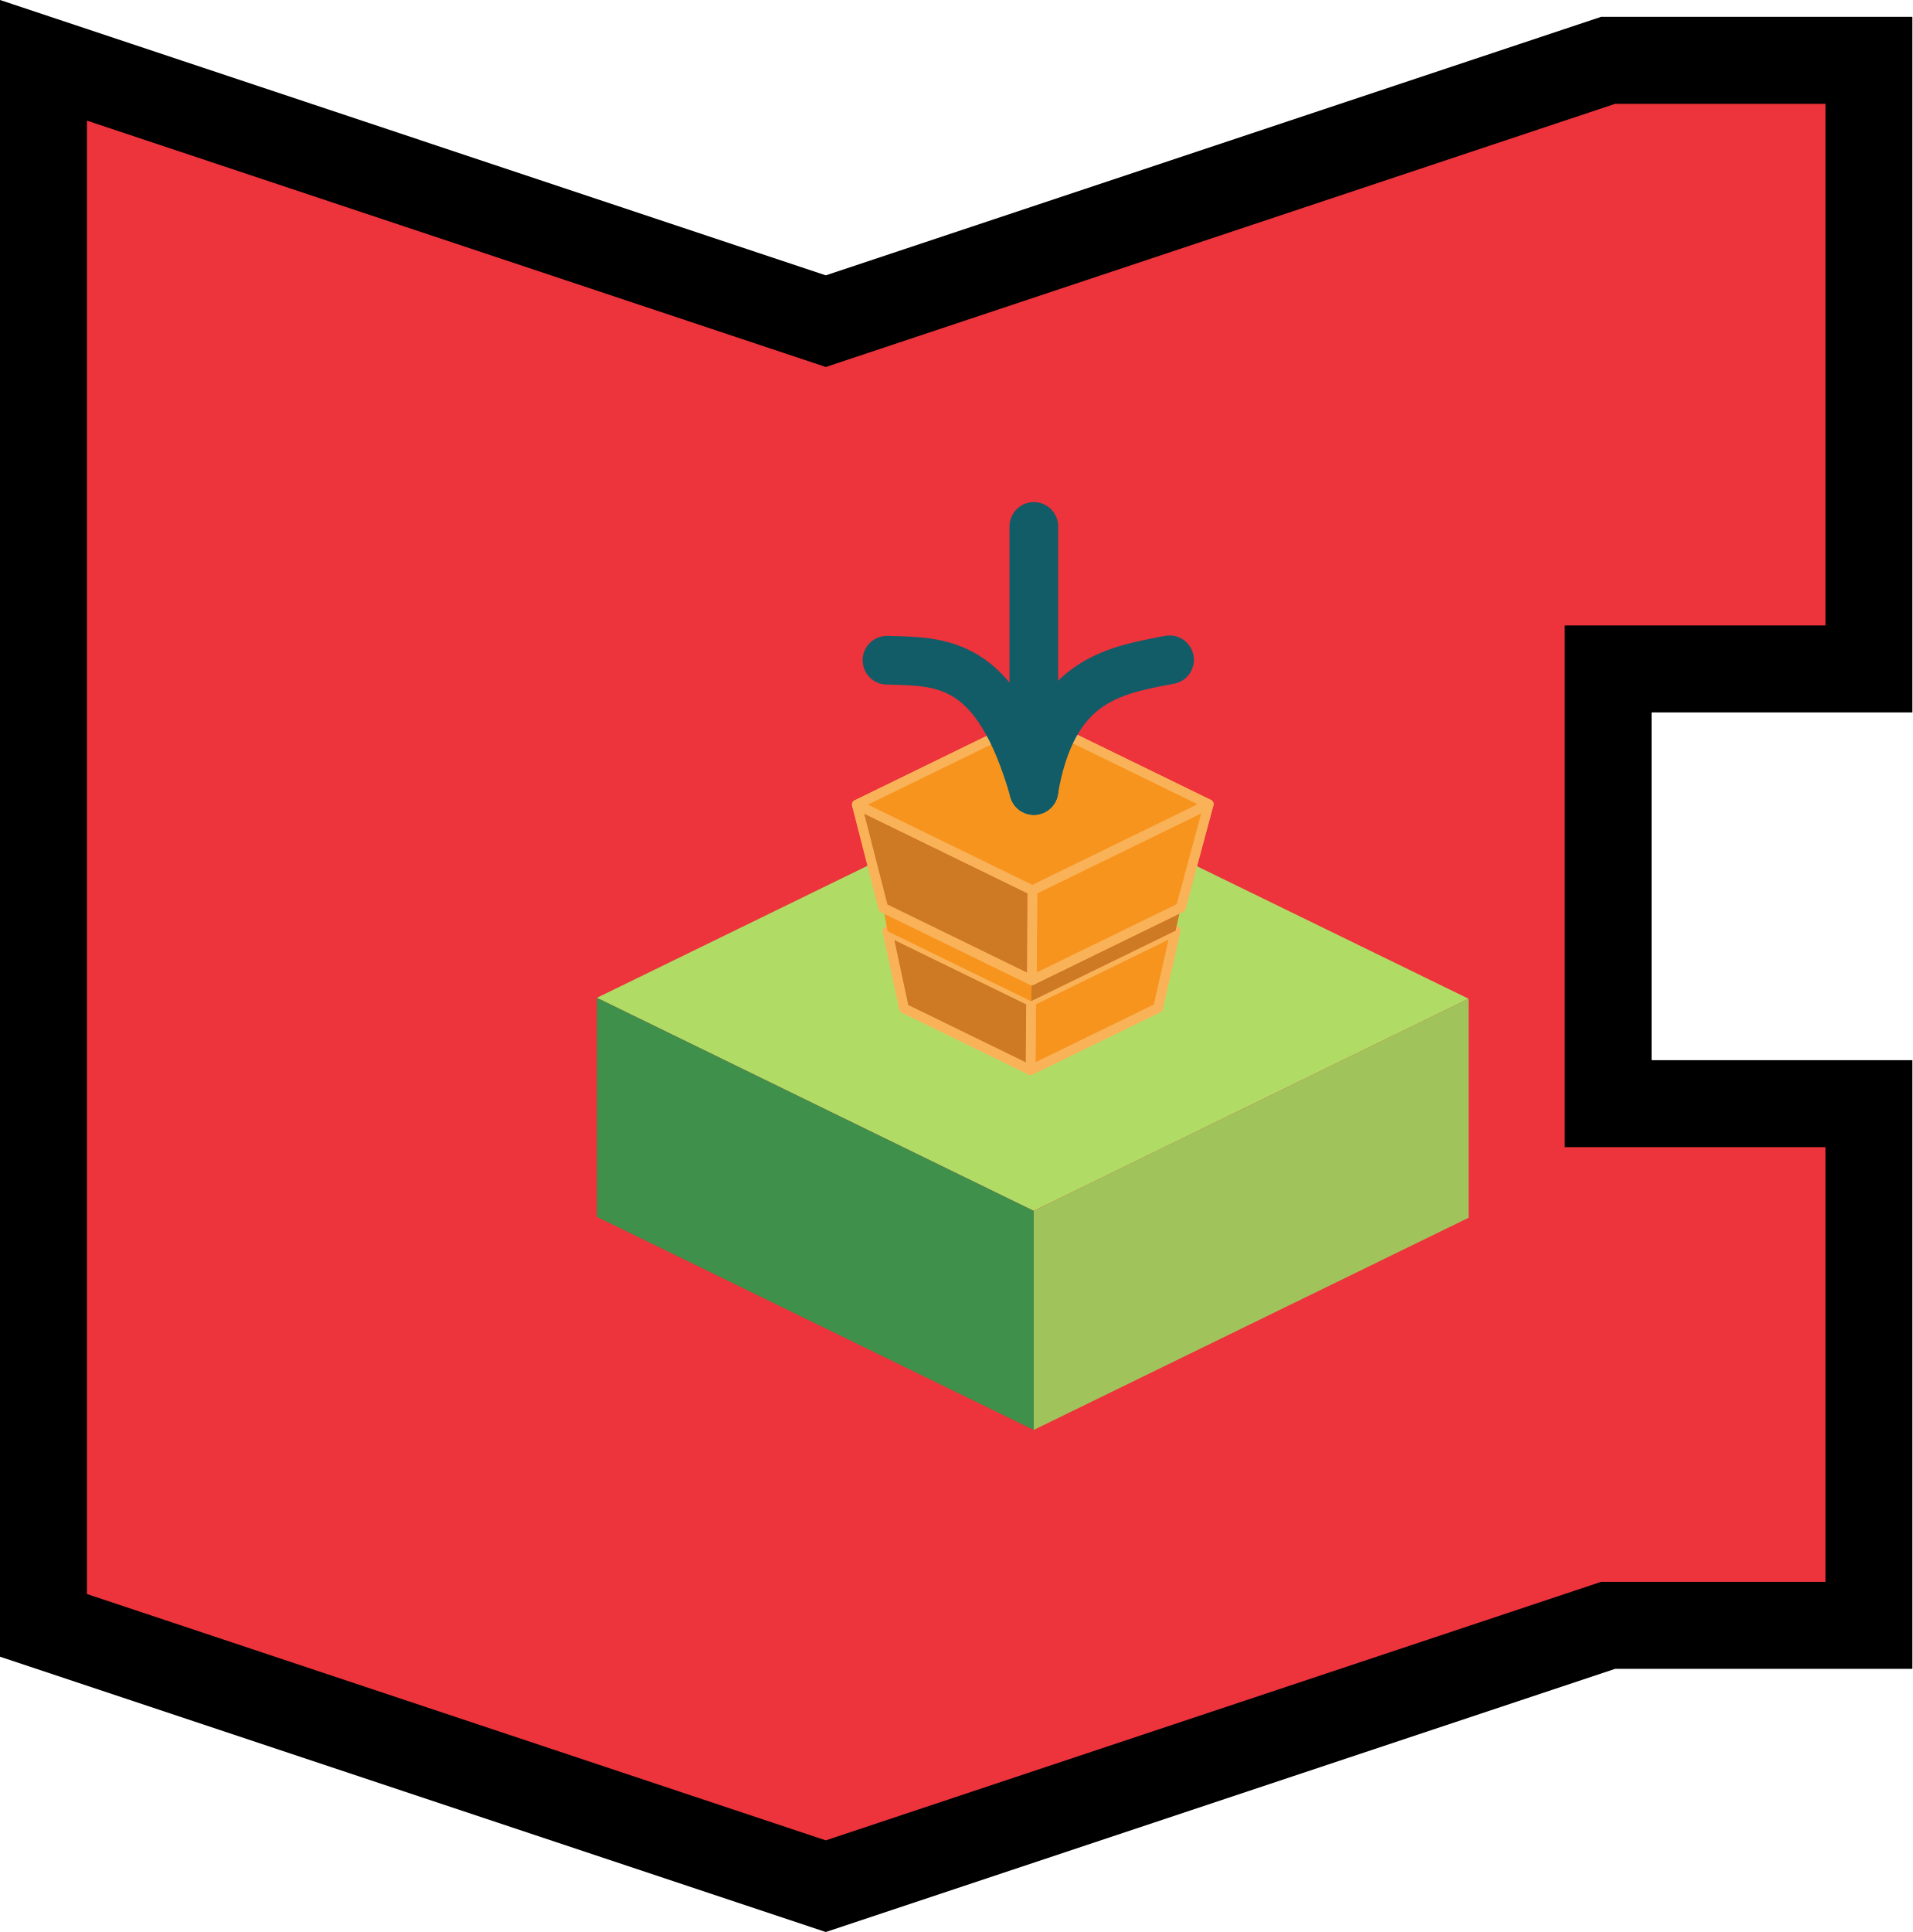
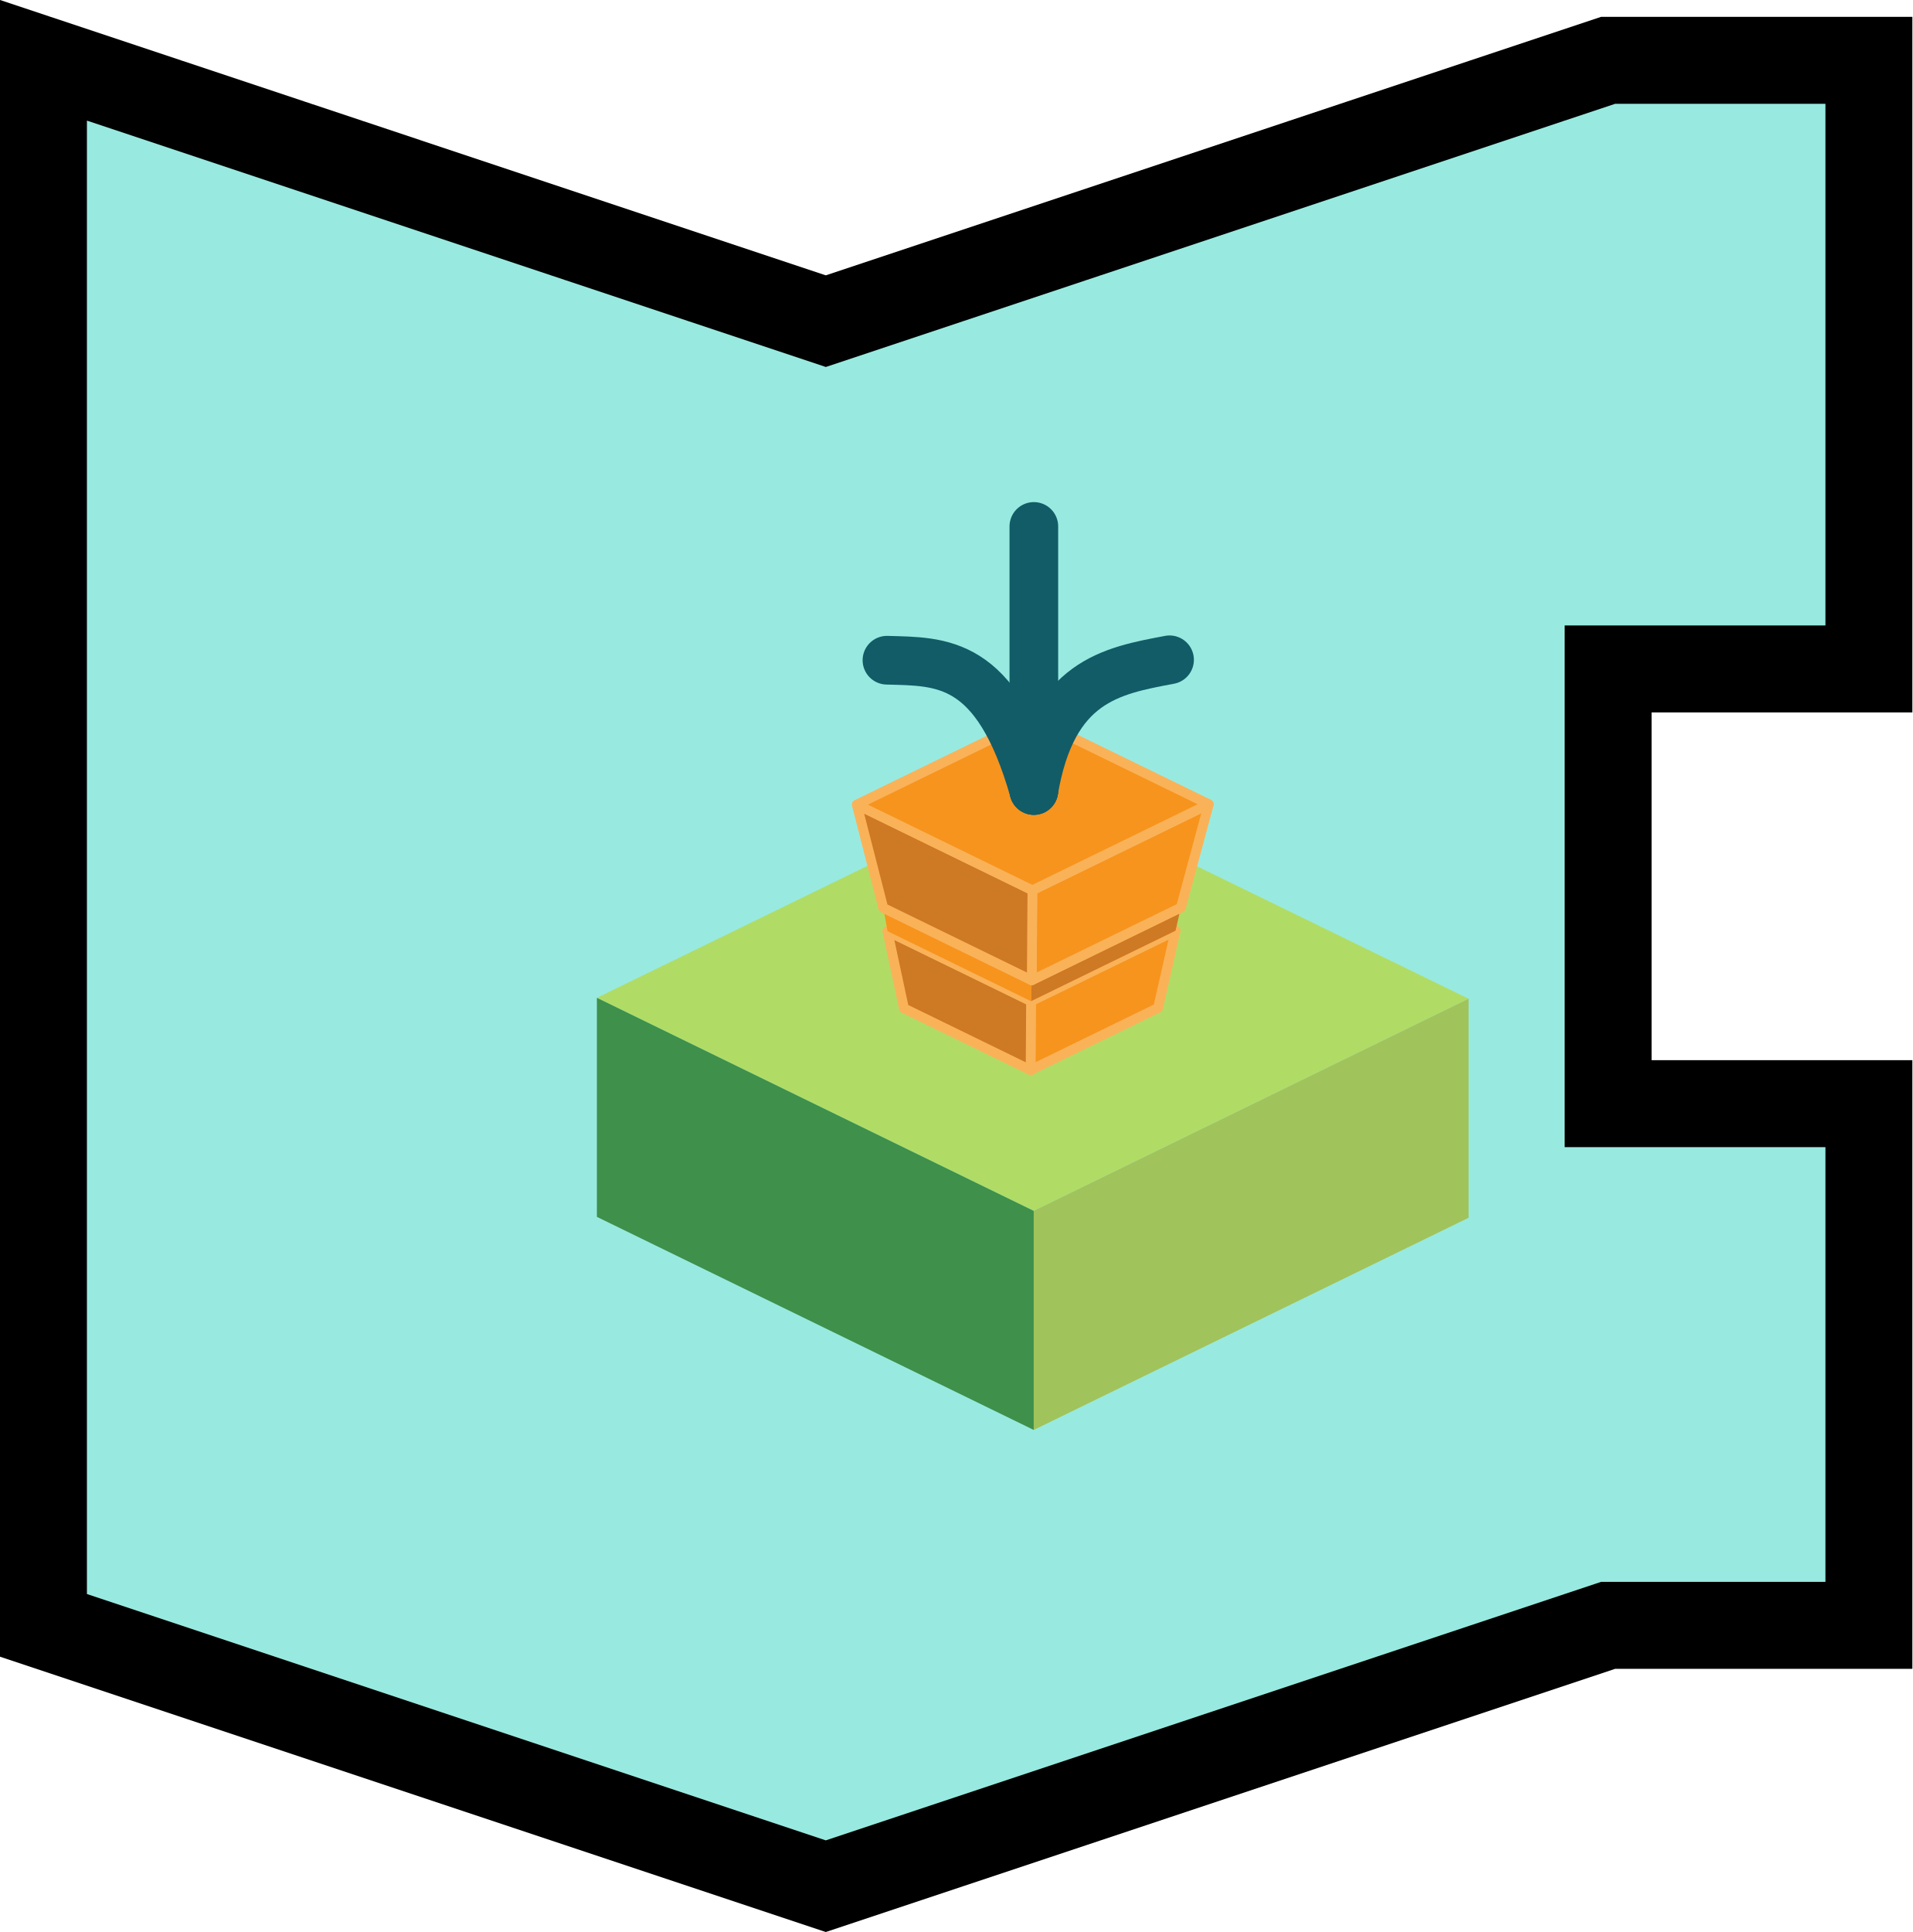
<svg xmlns="http://www.w3.org/2000/svg" width="29.104mm" height="29.396mm" viewBox="0 0 29.104 29.396" version="1.1" id="svg8">
  <defs id="defs2">
    </defs>
  <g id="layer1" transform="translate(-39.68749,273.5459)">
    <g id="g3906" transform="translate(-107.8177,-275.274)">
-       <path id="rect833-3-2-2" style="fill:#ed333b;stroke:#000000;stroke-width:5;stop-color:#000000" d="m 750,520 v 90 l 45,15 45,-15 h 15 v -30 h -15 v -25 h 15 v -35 h -15 l -45,15 z" transform="matrix(0.2645833,0,0,0.2645833,-50.27083,-134.9375)" />
+       <path id="rect833-3-2-2" style="fill:#98eae0;stroke:#000000;stroke-width:5;stop-color:#000000;fill-opacity:1" d="m 750,520 v 90 l 45,15 45,-15 h 15 v -30 h -15 v -25 h 15 v -35 h -15 l -45,15 z" transform="matrix(0.2645833,0,0,0.2645833,-50.27083,-134.9375)" />
      <g id="g3842">
        <g id="g1715-9" transform="translate(8.460287,-66.08096)">
          <path d="m 148.129,82.991 6.648,3.242 6.618,-3.228 -6.648,-3.242 z" style="fill:#b0dc66;fill-opacity:1;fill-rule:evenodd;stroke:none;stroke-width:1;stroke-linecap:round;stroke-linejoin:round" id="path1698-2" />
          <path d="m 154.777,86.233 v 3.333 l 6.618,-3.228 v -3.333 z" style="fill:#a1c35b;fill-opacity:1;fill-rule:evenodd;stroke:none;stroke-width:1;stroke-linecap:round;stroke-linejoin:round" id="path1700-0" />
          <path d="m 148.129,82.991 6.648,3.242 v 3.333 l -6.648,-3.242 z" style="fill:#3e904b;fill-opacity:1;fill-rule:evenodd;stroke:none;stroke-width:1;stroke-linecap:round;stroke-linejoin:round" id="path1702-2" />
        </g>
        <g id="g3356" transform="matrix(0.2180111,0,0,0.2180111,161.6255,31.28683)">
          <path d="m -1.661,-65.213 8.898,-4.34 0.038,-5.961 -10.089,4.921 z" style="fill:#3e9150;fill-opacity:1;fill-rule:evenodd;stroke:#fab259;stroke-width:0.676;stroke-linecap:round;stroke-linejoin:round;stroke-miterlimit:4;stroke-dasharray:none;stroke-opacity:1" id="path3212" />
          <path d="m 7.237,-69.553 0.038,-5.961 10.018,4.886 -1.22,5.385 z" style="fill:#b0dc66;fill-opacity:1;fill-rule:evenodd;stroke:#fab259;stroke-width:0.676;stroke-linecap:round;stroke-linejoin:round;stroke-miterlimit:4;stroke-dasharray:none;stroke-opacity:1" id="path3214" />
          <path d="m -1.661,-65.213 8.898,-4.34 8.836,4.31 -8.898,4.34 z" style="fill:#dadf55;fill-opacity:1;fill-rule:evenodd;stroke:#fab259;stroke-width:0.676;stroke-linecap:round;stroke-linejoin:round;stroke-miterlimit:4;stroke-dasharray:none;stroke-opacity:1" id="path3216" />
          <path d="m 7.175,-60.904 8.898,-4.34 1.22,-5.385 -10.089,4.921 z" style="fill:#f7941d;fill-opacity:1;fill-rule:evenodd;stroke:#fab259;stroke-width:0.676;stroke-linecap:round;stroke-linejoin:round;stroke-miterlimit:4;stroke-dasharray:none;stroke-opacity:1" id="path3218" />
          <path d="m -1.661,-65.213 -1.153,-5.38 10.018,4.886 -0.03,4.804 z" style="fill:#ce7923;fill-opacity:1;fill-rule:evenodd;stroke:#fab259;stroke-width:0.676;stroke-linecap:round;stroke-linejoin:round;stroke-miterlimit:4;stroke-dasharray:none;stroke-opacity:1" id="path3220" />
          <path d="m -2.813,-70.594 10.089,-4.921 10.018,4.886 -10.089,4.921 z" style="fill:#f7941d;fill-opacity:1;fill-rule:evenodd;stroke:#fab259;stroke-width:0.676;stroke-linecap:round;stroke-linejoin:round;stroke-miterlimit:4;stroke-dasharray:none;stroke-opacity:1" id="path3222" />
          <path style="fill:#ce7923;fill-opacity:1;stroke:none;stroke-width:0.034px;stroke-linecap:butt;stroke-linejoin:miter;stroke-opacity:1" d="m 7.256,-67.169 -0.051,1.461 10.089,-4.921 0.371,-1.617 z" id="path8199-2" />
          <path style="fill:#f7941d;fill-opacity:1;stroke:none;stroke-width:0.034px;stroke-linecap:butt;stroke-linejoin:miter;stroke-opacity:1" d="m 7.205,-65.708 0.051,-1.461 -10.362,-5.054 0.293,1.629 10.018,4.886" id="path8201-6" />
          <path d="m -3.106,-72.223 10.409,-5.077 0.052,-8.131 -12.308,6.003 z" style="fill:#3e9150;fill-opacity:1;fill-rule:evenodd;stroke:#fab259;stroke-width:0.676;stroke-linecap:round;stroke-linejoin:round;stroke-miterlimit:4;stroke-dasharray:none;stroke-opacity:1" id="path3232" />
          <path d="m 7.303,-77.299 0.052,-8.131 12.253,5.976 -1.943,7.208 z" style="fill:#b0dc66;fill-opacity:1;fill-rule:evenodd;stroke:#fab259;stroke-width:0.676;stroke-linecap:round;stroke-linejoin:round;stroke-miterlimit:4;stroke-dasharray:none;stroke-opacity:1" id="path3234" />
          <path d="m -3.106,-72.223 10.409,-5.077 10.362,5.054 -10.409,5.077 z" style="fill:#dadf55;fill-opacity:1;fill-rule:evenodd;stroke:#fab259;stroke-width:0.676;stroke-linecap:round;stroke-linejoin:round;stroke-miterlimit:4;stroke-dasharray:none;stroke-opacity:1" id="path3236" />
          <path d="m 7.256,-67.169 10.409,-5.077 1.943,-7.208 -12.308,6.003 z" style="fill:#f7941d;fill-opacity:1;fill-rule:evenodd;stroke:#fab259;stroke-width:0.676;stroke-linecap:round;stroke-linejoin:round;stroke-miterlimit:4;stroke-dasharray:none;stroke-opacity:1" id="path3238" />
          <path d="m -3.106,-72.223 -1.848,-7.204 12.253,5.976 -0.043,6.282 z" style="fill:#ce7923;fill-opacity:1;fill-rule:evenodd;stroke:#fab259;stroke-width:0.676;stroke-linecap:round;stroke-linejoin:round;stroke-miterlimit:4;stroke-dasharray:none;stroke-opacity:1" id="path3240" />
          <path d="m -4.954,-79.427 12.308,-6.003 12.253,5.976 -12.308,6.003 z" style="fill:#f7941d;fill-opacity:1;fill-rule:evenodd;stroke:#fab259;stroke-width:0.676;stroke-linecap:round;stroke-linejoin:round;stroke-miterlimit:4;stroke-dasharray:none;stroke-opacity:1" id="path3242" />
          <path style="fill:none;stroke:#125c68;stroke-width:3.397;stroke-linecap:round;stroke-linejoin:round;stroke-miterlimit:4;stroke-dasharray:none;stroke-opacity:1" d="M 7.402,-98.843 V -80.414" id="path8697-1" />
          <path style="fill:none;stroke:#125c68;stroke-width:3.397;stroke-linecap:round;stroke-linejoin:round;stroke-miterlimit:4;stroke-dasharray:none;stroke-opacity:1" d="m 16.876,-89.535 c -4.076,0.767 -8.17,1.49 -9.474,9.121" id="path8699-8" />
          <path style="fill:none;stroke:#125c68;stroke-width:3.397;stroke-linecap:round;stroke-linejoin:round;stroke-miterlimit:4;stroke-dasharray:none;stroke-opacity:1" d="m -2.853,-89.506 c 3.793,0.11 7.628,-0.111 10.255,9.092" id="path8701-7" />
        </g>
        <text xml:space="preserve" style="font-size:10.583px;line-height:1.25;font-family:sans-serif;text-align:center;word-spacing:0px;text-anchor:middle;fill:#000000;stroke-width:0.265" x="152.631" y="20.354" id="text839-6-7-6">
          <tspan id="tspan837-7-0-1" x="152.631" y="20.354" style="font-style:normal;font-variant:normal;font-weight:bold;font-stretch:normal;font-family:sans-serif;-inkscape-font-specification:'sans-serif Bold';text-align:center;text-anchor:middle;fill:#000000;stroke-width:0.265">?</tspan>
        </text>
      </g>
    </g>
  </g>
</svg>
